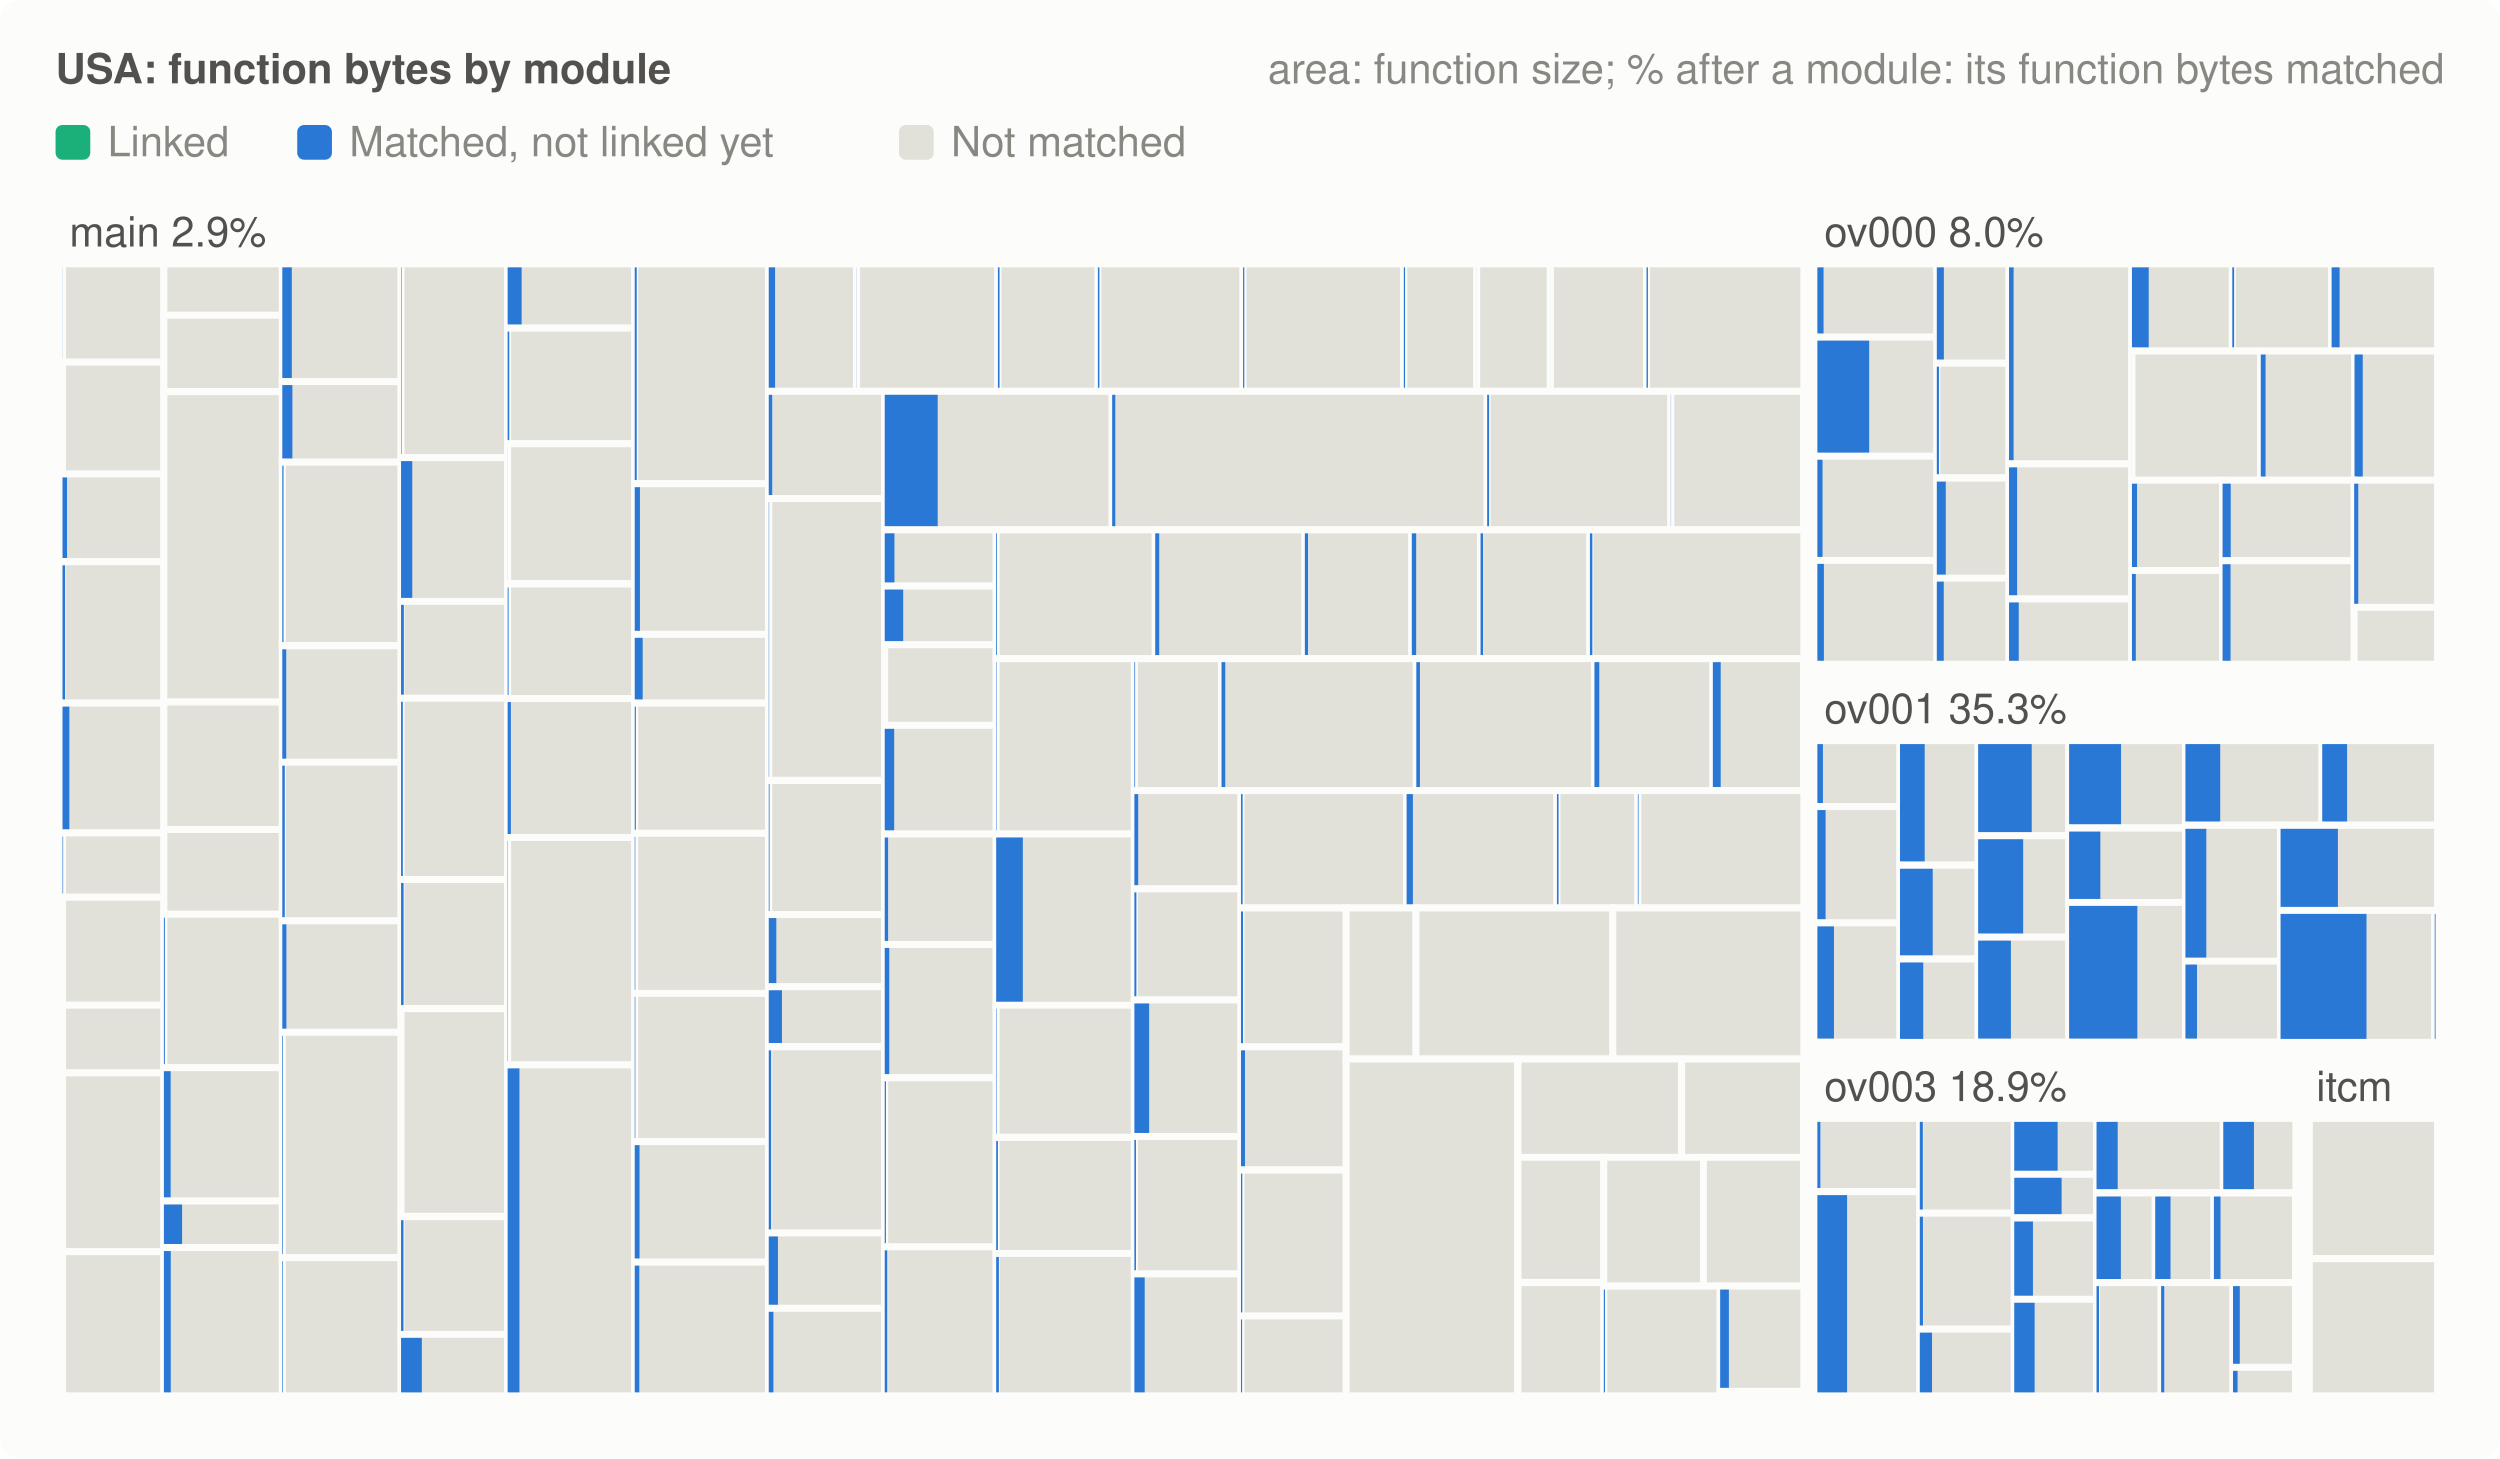
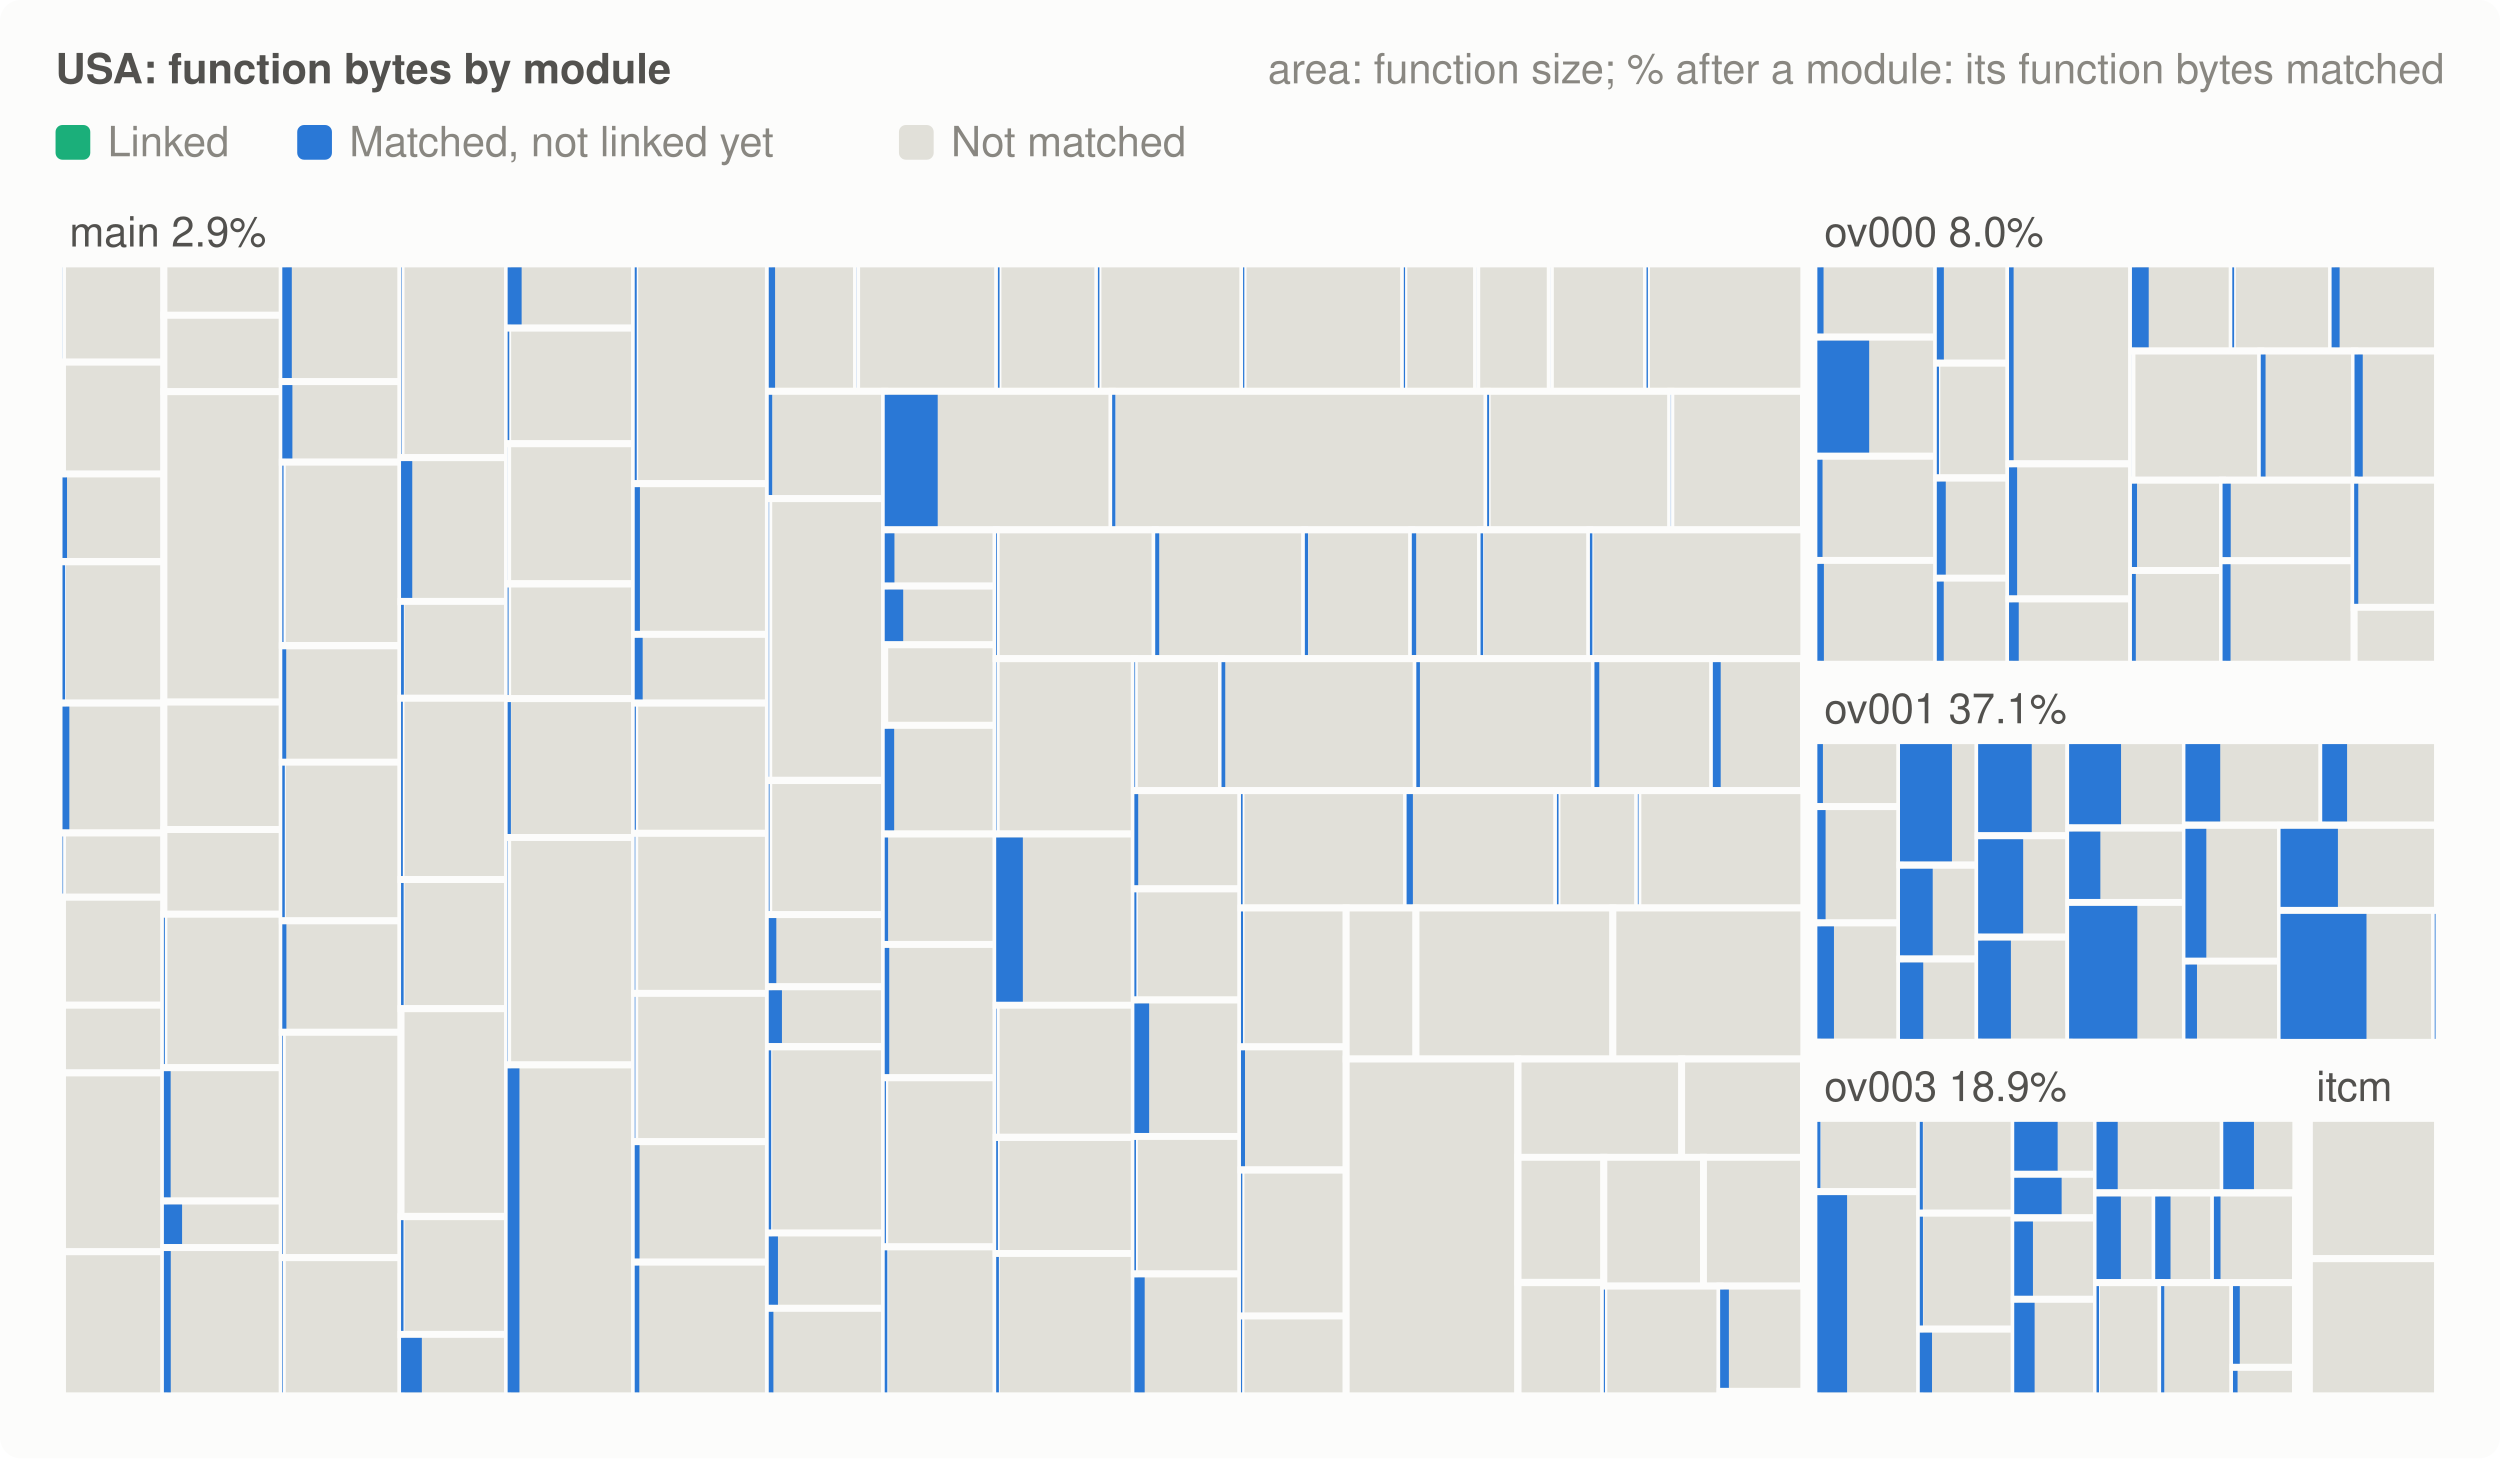
<svg xmlns="http://www.w3.org/2000/svg" viewBox="0 0 720 420" width="720" height="420" role="img" aria-label="Matched and linked code by module (USA)">
  <style>.bg{fill:#fcfcfb}.lbl{fill:#52514e}.muted{fill:#898781}.todo{fill:#e1e0d9}.gap{stroke:#fcfcfb}.matched{fill:#2a78d6}.linked{fill:#1baf7a}@media (prefers-color-scheme: dark){.bg{fill:#1a1a19}.lbl{fill:#c3c2b7}.muted{fill:#898781}.todo{fill:#2c2c2a}.gap{stroke:#1a1a19}.matched{fill:#3987e5}.linked{fill:#199e70}}text{font:12px -apple-system,BlinkMacSystemFont,'Segoe UI',Helvetica,Arial,sans-serif}.head{font-weight:600}</style>
  <rect class="bg" width="720" height="420" rx="6" />
  <text class="lbl head" x="16" y="24">USA: function bytes by module</text>
  <text class="muted" x="704" y="24" text-anchor="end">area: function size; % after a module: its function bytes matched</text>
  <rect class="linked" x="16" y="36" width="10" height="10" rx="2" />
  <text class="muted" x="31" y="45">Linked</text>
  <rect class="matched" x="85.6" y="36" width="10" height="10" rx="2" />
  <text class="muted" x="100.6" y="45">Matched, not linked yet</text>
  <rect class="todo" x="258.9" y="36" width="10" height="10" rx="2" />
  <text class="muted" x="273.9" y="45">Not matched</text>
  <rect class="todo gap" x="18.0" y="76.0" width="29.2" height="28.3" stroke-width="2" />
  <rect class="matched" x="18.0" y="77.0" width="0.03" height="26.3" />
  <rect class="todo gap" x="18.0" y="104.3" width="29.2" height="32.3" stroke-width="2" />
  <rect class="todo gap" x="18.0" y="136.5" width="29.2" height="25.2" stroke-width="2" />
  <rect class="matched" x="18.0" y="137.5" width="1.30" height="23.2" />
  <rect class="todo gap" x="18.0" y="161.8" width="29.2" height="40.7" stroke-width="2" />
  <rect class="matched" x="18.0" y="162.8" width="0.75" height="38.7" />
  <rect class="todo gap" x="18.0" y="202.5" width="29.2" height="37.4" stroke-width="2" />
  <rect class="matched" x="18.0" y="203.5" width="1.97" height="35.4" />
  <rect class="todo gap" x="18.0" y="239.9" width="29.2" height="18.5" stroke-width="2" />
  <rect class="matched" x="18.0" y="240.9" width="0.18" height="16.5" />
  <rect class="todo gap" x="18.0" y="258.4" width="29.2" height="31.1" stroke-width="2" />
  <rect class="todo gap" x="18.0" y="289.5" width="29.2" height="19.5" stroke-width="2" />
  <rect class="todo gap" x="18.0" y="309.0" width="29.2" height="51.5" stroke-width="2" />
  <rect class="todo gap" x="18.0" y="360.5" width="29.2" height="41.5" stroke-width="2" />
  <rect class="todo gap" x="47.2" y="76.0" width="34.1" height="14.8" stroke-width="2" />
  <rect class="todo gap" x="47.2" y="90.8" width="34.1" height="22.0" stroke-width="2" />
  <rect class="todo gap" x="47.2" y="112.8" width="34.1" height="89.4" stroke-width="2" />
  <rect class="todo gap" x="47.2" y="202.2" width="34.1" height="36.7" stroke-width="2" />
  <rect class="todo gap" x="47.2" y="238.9" width="34.1" height="24.4" stroke-width="2" />
  <rect class="todo gap" x="47.2" y="263.3" width="34.1" height="44.2" stroke-width="2" />
  <rect class="matched" x="47.2" y="264.3" width="0.28" height="42.2" />
  <rect class="todo gap" x="47.2" y="307.5" width="34.1" height="38.4" stroke-width="2" />
  <rect class="matched" x="47.2" y="308.5" width="1.95" height="36.4" />
  <rect class="todo gap" x="47.2" y="345.9" width="34.1" height="13.4" stroke-width="2" />
  <rect class="matched" x="47.2" y="346.9" width="5.24" height="11.4" />
  <rect class="todo gap" x="47.2" y="359.3" width="34.1" height="42.7" stroke-width="2" />
  <rect class="matched" x="47.2" y="360.3" width="1.98" height="40.7" />
  <rect class="todo gap" x="81.3" y="76.0" width="34.2" height="33.9" stroke-width="2" />
  <rect class="matched" x="81.3" y="77.0" width="2.74" height="31.9" />
  <rect class="todo gap" x="81.3" y="109.9" width="34.2" height="23.2" stroke-width="2" />
  <rect class="matched" x="81.3" y="110.9" width="2.91" height="21.2" />
  <rect class="todo gap" x="81.3" y="133.1" width="34.2" height="52.8" stroke-width="2" />
  <rect class="matched" x="81.3" y="134.1" width="0.36" height="50.8" />
  <rect class="todo gap" x="81.3" y="186.0" width="34.2" height="33.6" stroke-width="2" />
  <rect class="matched" x="81.3" y="187.0" width="1.13" height="31.6" />
  <rect class="todo gap" x="81.3" y="219.5" width="34.2" height="45.7" stroke-width="2" />
  <rect class="matched" x="81.3" y="220.5" width="0.72" height="43.7" />
  <rect class="todo gap" x="81.3" y="265.2" width="34.2" height="32.1" stroke-width="2" />
  <rect class="matched" x="81.3" y="266.2" width="1.18" height="30.1" />
  <rect class="todo gap" x="81.3" y="297.3" width="34.2" height="64.9" stroke-width="2" />
  <rect class="matched" x="81.3" y="298.3" width="0.20" height="62.9" />
  <rect class="todo gap" x="81.3" y="362.2" width="34.2" height="39.8" stroke-width="2" />
  <rect class="matched" x="81.3" y="363.2" width="0.19" height="37.8" />
  <rect class="todo gap" x="115.5" y="76.0" width="30.7" height="55.8" stroke-width="2" />
  <rect class="matched" x="115.5" y="77.0" width="0.15" height="53.8" />
  <rect class="todo gap" x="115.5" y="131.8" width="30.7" height="41.5" stroke-width="2" />
  <rect class="matched" x="115.5" y="132.8" width="3.23" height="39.5" />
  <rect class="todo gap" x="115.5" y="173.2" width="30.7" height="27.9" stroke-width="2" />
  <rect class="matched" x="115.5" y="174.2" width="0.81" height="25.9" />
  <rect class="todo gap" x="115.5" y="201.1" width="30.7" height="52.2" stroke-width="2" />
  <rect class="matched" x="115.5" y="202.1" width="0.52" height="50.2" />
  <rect class="todo gap" x="115.5" y="253.3" width="30.7" height="37.2" stroke-width="2" />
  <rect class="matched" x="115.5" y="254.3" width="0.75" height="35.2" />
  <rect class="todo gap" x="115.5" y="290.5" width="30.7" height="59.8" stroke-width="2" />
  <rect class="todo gap" x="115.5" y="350.4" width="30.7" height="34.0" stroke-width="2" />
  <rect class="matched" x="115.5" y="351.4" width="0.71" height="32.0" />
  <rect class="todo gap" x="115.5" y="384.3" width="30.7" height="17.7" stroke-width="2" />
  <rect class="matched" x="115.5" y="385.3" width="5.99" height="15.7" />
  <rect class="todo gap" x="146.2" y="76.0" width="36.6" height="18.5" stroke-width="2" />
  <rect class="matched" x="146.2" y="77.0" width="4.03" height="16.5" />
  <rect class="todo gap" x="146.2" y="94.5" width="36.6" height="33.3" stroke-width="2" />
  <rect class="matched" x="146.2" y="95.5" width="0.47" height="31.3" />
  <rect class="todo gap" x="146.2" y="127.8" width="36.6" height="40.3" stroke-width="2" />
  <rect class="matched" x="146.2" y="128.8" width="0.02" height="38.3" />
  <rect class="todo gap" x="146.2" y="168.2" width="36.6" height="33.0" stroke-width="2" />
  <rect class="matched" x="146.2" y="169.2" width="0.27" height="31.0" />
  <rect class="todo gap" x="146.2" y="201.2" width="36.6" height="40.0" stroke-width="2" />
  <rect class="matched" x="146.2" y="202.2" width="0.94" height="38.0" />
  <rect class="todo gap" x="146.2" y="241.2" width="36.6" height="65.5" stroke-width="2" />
  <rect class="matched" x="146.2" y="242.2" width="0.10" height="63.5" />
  <rect class="todo gap" x="146.2" y="306.7" width="36.6" height="95.3" stroke-width="2" />
  <rect class="matched" x="146.2" y="307.7" width="3.40" height="93.3" />
  <rect class="todo gap" x="182.8" y="76.0" width="38.5" height="63.3" stroke-width="2" />
  <rect class="matched" x="182.8" y="77.0" width="0.58" height="61.3" />
  <rect class="todo gap" x="182.8" y="139.3" width="38.5" height="43.4" stroke-width="2" />
  <rect class="matched" x="182.8" y="140.3" width="1.50" height="41.4" />
  <rect class="todo gap" x="182.8" y="182.7" width="38.5" height="19.8" stroke-width="2" />
  <rect class="matched" x="182.8" y="183.7" width="2.29" height="17.8" />
  <rect class="todo gap" x="182.8" y="202.5" width="38.5" height="37.5" stroke-width="2" />
  <rect class="matched" x="182.8" y="203.5" width="0.33" height="35.5" />
  <rect class="todo gap" x="182.8" y="240.0" width="38.5" height="46.1" stroke-width="2" />
  <rect class="matched" x="182.8" y="241.0" width="0.17" height="44.1" />
  <rect class="todo gap" x="182.8" y="286.1" width="38.5" height="42.7" stroke-width="2" />
  <rect class="matched" x="182.8" y="287.1" width="0.18" height="40.7" />
  <rect class="todo gap" x="182.8" y="328.8" width="38.5" height="34.7" stroke-width="2" />
  <rect class="matched" x="182.8" y="329.8" width="1.39" height="32.7" />
  <rect class="todo gap" x="182.8" y="363.5" width="38.5" height="38.5" stroke-width="2" />
  <rect class="matched" x="182.8" y="364.5" width="1.32" height="36.5" />
  <rect class="todo gap" x="221.4" y="76.0" width="25.3" height="36.7" stroke-width="2" />
  <rect class="matched" x="221.4" y="77.0" width="1.82" height="34.7" />
  <rect class="todo gap" x="246.7" y="76.0" width="40.7" height="36.7" stroke-width="2" />
  <rect class="matched" x="246.7" y="77.0" width="0.04" height="34.7" />
  <rect class="todo gap" x="287.4" y="76.0" width="28.9" height="36.7" stroke-width="2" />
  <rect class="matched" x="287.4" y="77.0" width="0.47" height="34.7" />
  <rect class="todo gap" x="316.2" y="76.0" width="41.8" height="36.7" stroke-width="2" />
  <rect class="matched" x="316.2" y="77.0" width="0.43" height="34.7" />
  <rect class="todo gap" x="358.0" y="76.0" width="46.3" height="36.7" stroke-width="2" />
  <rect class="matched" x="358.0" y="77.0" width="0.36" height="34.7" />
  <rect class="todo gap" x="404.3" y="76.0" width="21.0" height="36.7" stroke-width="2" />
  <rect class="matched" x="404.3" y="77.0" width="0.36" height="34.7" />
  <rect class="todo gap" x="425.3" y="76.0" width="21.2" height="36.7" stroke-width="2" />
  <rect class="matched" x="425.3" y="77.0" width="0.01" height="34.7" />
  <rect class="todo gap" x="446.5" y="76.0" width="27.7" height="36.7" stroke-width="2" />
  <rect class="matched" x="446.5" y="77.0" width="0.01" height="34.7" />
  <rect class="todo gap" x="474.2" y="76.0" width="45.3" height="36.7" stroke-width="2" />
  <rect class="matched" x="474.2" y="77.0" width="0.40" height="34.7" />
  <rect class="todo gap" x="221.4" y="112.7" width="33.4" height="30.9" stroke-width="2" />
  <rect class="matched" x="221.4" y="113.7" width="1.00" height="28.9" />
  <rect class="todo gap" x="221.4" y="143.6" width="33.4" height="81.1" stroke-width="2" />
  <rect class="matched" x="221.4" y="144.6" width="0.12" height="79.1" />
  <rect class="todo gap" x="221.4" y="224.8" width="33.4" height="38.6" stroke-width="2" />
  <rect class="matched" x="221.4" y="225.8" width="0.23" height="36.6" />
  <rect class="todo gap" x="221.4" y="263.4" width="33.4" height="20.8" stroke-width="2" />
  <rect class="matched" x="221.4" y="264.4" width="2.18" height="18.8" />
  <rect class="todo gap" x="221.4" y="284.2" width="33.4" height="17.2" stroke-width="2" />
  <rect class="matched" x="221.4" y="285.2" width="3.80" height="15.2" />
  <rect class="todo gap" x="221.4" y="301.5" width="33.4" height="53.7" stroke-width="2" />
  <rect class="matched" x="221.4" y="302.5" width="0.70" height="51.7" />
  <rect class="todo gap" x="221.4" y="355.1" width="33.4" height="21.7" stroke-width="2" />
  <rect class="matched" x="221.4" y="356.1" width="2.65" height="19.7" />
  <rect class="todo gap" x="221.4" y="376.8" width="33.4" height="25.2" stroke-width="2" />
  <rect class="matched" x="221.4" y="377.8" width="1.34" height="23.2" />
  <rect class="todo gap" x="254.8" y="112.7" width="65.5" height="39.9" stroke-width="2" />
  <rect class="matched" x="254.8" y="113.7" width="15.26" height="37.9" />
  <rect class="todo gap" x="320.3" y="112.7" width="108.0" height="39.9" stroke-width="2" />
  <rect class="matched" x="320.3" y="113.7" width="0.93" height="37.9" />
  <rect class="todo gap" x="428.3" y="112.7" width="52.9" height="39.9" stroke-width="2" />
  <rect class="matched" x="428.3" y="113.7" width="0.56" height="37.9" />
  <rect class="todo gap" x="481.2" y="112.7" width="38.2" height="39.9" stroke-width="2" />
  <rect class="matched" x="481.2" y="113.7" width="0.06" height="37.9" />
  <rect class="todo gap" x="254.8" y="152.6" width="32.1" height="16.2" stroke-width="2" />
  <rect class="matched" x="254.8" y="153.6" width="2.80" height="14.2" />
  <rect class="todo gap" x="254.8" y="168.8" width="32.1" height="16.9" stroke-width="2" />
  <rect class="matched" x="254.8" y="169.8" width="5.32" height="14.9" />
  <rect class="todo gap" x="254.8" y="185.7" width="32.1" height="23.2" stroke-width="2" />
  <rect class="todo gap" x="254.8" y="208.9" width="32.1" height="31.3" stroke-width="2" />
  <rect class="matched" x="254.8" y="209.9" width="2.72" height="29.3" />
  <rect class="todo gap" x="254.8" y="240.2" width="32.1" height="31.8" stroke-width="2" />
  <rect class="matched" x="254.8" y="241.2" width="0.98" height="29.8" />
  <rect class="todo gap" x="254.8" y="272.0" width="32.1" height="38.4" stroke-width="2" />
  <rect class="matched" x="254.8" y="273.0" width="1.30" height="36.4" />
  <rect class="todo gap" x="254.8" y="310.4" width="32.1" height="48.7" stroke-width="2" />
  <rect class="matched" x="254.8" y="311.4" width="0.35" height="46.7" />
  <rect class="todo gap" x="254.8" y="359.1" width="32.1" height="42.9" stroke-width="2" />
  <rect class="matched" x="254.8" y="360.1" width="0.75" height="40.9" />
  <rect class="todo gap" x="286.9" y="152.6" width="45.8" height="37.1" stroke-width="2" />
  <rect class="matched" x="286.9" y="153.6" width="0.23" height="35.1" />
  <rect class="todo gap" x="332.7" y="152.6" width="43.1" height="37.1" stroke-width="2" />
  <rect class="matched" x="332.7" y="153.6" width="1.15" height="35.1" />
  <rect class="todo gap" x="375.8" y="152.6" width="30.8" height="37.1" stroke-width="2" />
  <rect class="matched" x="375.8" y="153.6" width="0.92" height="35.1" />
  <rect class="todo gap" x="406.6" y="152.6" width="19.8" height="37.1" stroke-width="2" />
  <rect class="matched" x="406.6" y="153.6" width="1.25" height="35.1" />
  <rect class="todo gap" x="426.4" y="152.6" width="31.5" height="37.1" stroke-width="2" />
  <rect class="matched" x="426.4" y="153.6" width="0.75" height="35.1" />
  <rect class="todo gap" x="457.9" y="152.6" width="61.6" height="37.1" stroke-width="2" />
  <rect class="matched" x="457.9" y="153.6" width="0.70" height="35.1" />
  <rect class="todo gap" x="286.9" y="189.7" width="39.8" height="50.5" stroke-width="2" />
  <rect class="matched" x="286.9" y="190.7" width="0.13" height="48.5" />
  <rect class="todo gap" x="286.9" y="240.2" width="39.8" height="49.4" stroke-width="2" />
  <rect class="matched" x="286.9" y="241.2" width="7.68" height="47.4" />
  <rect class="todo gap" x="286.9" y="289.5" width="39.8" height="38.0" stroke-width="2" />
  <rect class="matched" x="286.9" y="290.5" width="0.14" height="36.0" />
  <rect class="todo gap" x="286.9" y="327.6" width="39.8" height="33.5" stroke-width="2" />
  <rect class="matched" x="286.9" y="328.6" width="0.50" height="31.5" />
  <rect class="todo gap" x="286.9" y="361.0" width="39.8" height="41.0" stroke-width="2" />
  <rect class="matched" x="286.9" y="362.0" width="0.78" height="39.0" />
  <rect class="todo gap" x="326.7" y="189.7" width="25.1" height="38.0" stroke-width="2" />
  <rect class="matched" x="326.7" y="190.7" width="0.21" height="36.0" />
  <rect class="todo gap" x="351.8" y="189.7" width="56.1" height="38.0" stroke-width="2" />
  <rect class="matched" x="351.8" y="190.7" width="1.07" height="36.0" />
  <rect class="todo gap" x="407.9" y="189.7" width="51.3" height="38.0" stroke-width="2" />
  <rect class="matched" x="407.9" y="190.7" width="1.04" height="36.0" />
  <rect class="todo gap" x="459.2" y="189.7" width="34.1" height="38.0" stroke-width="2" />
  <rect class="matched" x="459.2" y="190.7" width="1.39" height="36.0" />
  <rect class="todo gap" x="493.3" y="189.7" width="26.1" height="38.0" stroke-width="2" />
  <rect class="matched" x="493.3" y="190.7" width="2.26" height="36.0" />
  <rect class="todo gap" x="326.7" y="227.7" width="30.7" height="28.3" stroke-width="2" />
  <rect class="matched" x="326.7" y="228.7" width="1.10" height="26.3" />
  <rect class="todo gap" x="326.7" y="256.0" width="30.7" height="32.0" stroke-width="2" />
  <rect class="matched" x="326.7" y="257.0" width="0.58" height="30.0" />
  <rect class="todo gap" x="326.7" y="288.0" width="30.7" height="39.3" stroke-width="2" />
  <rect class="matched" x="326.7" y="289.0" width="4.25" height="37.3" />
  <rect class="todo gap" x="326.7" y="327.3" width="30.7" height="39.6" stroke-width="2" />
  <rect class="matched" x="326.7" y="328.3" width="0.46" height="37.6" />
  <rect class="todo gap" x="326.7" y="366.9" width="30.7" height="35.1" stroke-width="2" />
  <rect class="matched" x="326.7" y="367.9" width="2.97" height="33.1" />
  <rect class="todo gap" x="357.4" y="227.7" width="47.7" height="33.8" stroke-width="2" />
  <rect class="matched" x="357.4" y="228.7" width="0.48" height="31.8" />
  <rect class="todo gap" x="405.1" y="227.7" width="43.3" height="33.8" stroke-width="2" />
  <rect class="matched" x="405.1" y="228.7" width="1.81" height="31.8" />
  <rect class="todo gap" x="448.4" y="227.7" width="23.3" height="33.8" stroke-width="2" />
  <rect class="matched" x="448.4" y="228.7" width="0.46" height="31.8" />
  <rect class="todo gap" x="471.7" y="227.7" width="47.8" height="33.8" stroke-width="2" />
  <rect class="matched" x="471.7" y="228.7" width="0.20" height="31.8" />
  <rect class="todo gap" x="357.4" y="261.5" width="30.3" height="40.0" stroke-width="2" />
  <rect class="matched" x="357.4" y="262.5" width="0.60" height="38.0" />
  <rect class="todo gap" x="357.4" y="301.5" width="30.3" height="35.4" stroke-width="2" />
  <rect class="matched" x="357.4" y="302.5" width="1.16" height="33.4" />
  <rect class="todo gap" x="357.4" y="337.0" width="30.3" height="42.1" stroke-width="2" />
  <rect class="matched" x="357.4" y="338.0" width="0.39" height="40.1" />
  <rect class="todo gap" x="357.4" y="379.0" width="30.3" height="23.0" stroke-width="2" />
  <rect class="matched" x="357.4" y="380.0" width="0.33" height="21.0" />
  <rect class="todo gap" x="387.7" y="261.5" width="20.1" height="43.5" stroke-width="2" />
  <rect class="todo gap" x="407.8" y="261.5" width="56.7" height="43.5" stroke-width="2" />
  <rect class="todo gap" x="464.5" y="261.5" width="55.0" height="43.5" stroke-width="2" />
  <rect class="todo gap" x="387.7" y="305.0" width="49.4" height="97.0" stroke-width="2" />
  <rect class="todo gap" x="437.2" y="305.0" width="47.2" height="28.4" stroke-width="2" />
  <rect class="todo gap" x="484.3" y="305.0" width="35.1" height="28.4" stroke-width="2" />
  <rect class="todo gap" x="437.2" y="333.3" width="24.7" height="36.0" stroke-width="2" />
  <rect class="todo gap" x="437.2" y="369.4" width="24.7" height="32.6" stroke-width="2" />
  <rect class="todo gap" x="461.9" y="333.3" width="28.7" height="37.1" stroke-width="2" />
  <rect class="todo gap" x="490.6" y="333.3" width="28.8" height="37.1" stroke-width="2" />
  <rect class="todo gap" x="461.9" y="370.4" width="33.5" height="31.6" stroke-width="2" />
  <rect class="matched" x="461.9" y="371.4" width="0.33" height="29.6" />
  <rect class="todo gap" x="495.4" y="370.4" width="24.1" height="30.4" stroke-width="2" />
  <rect class="matched" x="495.4" y="371.4" width="2.52" height="28.4" />
  <rect class="todo gap" x="495.4" y="400.7" width="24.1" height="1.3" stroke-width="2" />
  <rect class="matched" x="495.4" y="401.7" width="0.75" height="0.0" />
  <text class="lbl" x="20.0" y="71.0">main 2.9%</text>
  <rect class="todo gap" x="523.4" y="76.0" width="34.4" height="21.1" stroke-width="2" />
  <rect class="matched" x="523.4" y="77.0" width="1.78" height="19.1" />
  <rect class="todo gap" x="523.4" y="97.1" width="34.4" height="34.3" stroke-width="2" />
  <rect class="matched" x="523.4" y="98.1" width="14.92" height="32.3" />
  <rect class="todo gap" x="523.4" y="131.4" width="34.4" height="30.1" stroke-width="2" />
  <rect class="matched" x="523.4" y="132.4" width="1.49" height="28.1" />
  <rect class="todo gap" x="523.4" y="161.4" width="34.4" height="29.9" stroke-width="2" />
  <rect class="matched" x="523.4" y="162.4" width="1.88" height="27.9" />
  <rect class="todo gap" x="557.8" y="76.0" width="20.8" height="28.6" stroke-width="2" />
  <rect class="matched" x="557.8" y="77.0" width="2.03" height="26.6" />
  <rect class="todo gap" x="557.8" y="104.6" width="20.8" height="33.0" stroke-width="2" />
  <rect class="matched" x="557.8" y="105.6" width="0.62" height="31.0" />
  <rect class="todo gap" x="557.8" y="137.7" width="20.8" height="28.9" stroke-width="2" />
  <rect class="matched" x="557.8" y="138.7" width="2.58" height="26.9" />
  <rect class="todo gap" x="557.8" y="166.5" width="20.8" height="24.8" stroke-width="2" />
  <rect class="matched" x="557.8" y="167.5" width="2.00" height="22.8" />
  <rect class="todo gap" x="578.6" y="76.0" width="35.3" height="57.6" stroke-width="2" />
  <rect class="matched" x="578.6" y="77.0" width="1.32" height="55.6" />
  <rect class="todo gap" x="578.6" y="133.6" width="35.3" height="38.9" stroke-width="2" />
  <rect class="matched" x="578.6" y="134.6" width="2.33" height="36.9" />
  <rect class="todo gap" x="578.6" y="172.5" width="35.3" height="18.8" stroke-width="2" />
  <rect class="matched" x="578.6" y="173.5" width="2.80" height="16.8" />
  <rect class="todo gap" x="614.0" y="76.0" width="28.9" height="25.1" stroke-width="2" />
  <rect class="matched" x="614.0" y="77.0" width="4.83" height="23.1" />
  <rect class="todo gap" x="642.9" y="76.0" width="28.7" height="25.1" stroke-width="2" />
  <rect class="matched" x="642.9" y="77.0" width="0.53" height="23.1" />
  <rect class="todo gap" x="671.5" y="76.0" width="30.5" height="25.1" stroke-width="2" />
  <rect class="matched" x="671.5" y="77.0" width="2.31" height="23.1" />
  <rect class="todo gap" x="614.0" y="101.1" width="37.1" height="37.2" stroke-width="2" />
  <rect class="matched" x="614.0" y="102.1" width="0.01" height="35.2" />
  <rect class="todo gap" x="651.1" y="101.1" width="27.1" height="37.2" stroke-width="2" />
  <rect class="matched" x="651.1" y="102.1" width="1.38" height="35.2" />
  <rect class="todo gap" x="678.1" y="101.1" width="23.9" height="37.2" stroke-width="2" />
  <rect class="matched" x="678.1" y="102.1" width="2.37" height="35.2" />
  <rect class="todo gap" x="614.0" y="138.3" width="26.1" height="26.0" stroke-width="2" />
  <rect class="matched" x="614.0" y="139.3" width="1.46" height="24.0" />
  <rect class="todo gap" x="614.0" y="164.3" width="26.1" height="27.0" stroke-width="2" />
  <rect class="matched" x="614.0" y="165.3" width="1.12" height="25.0" />
  <rect class="todo gap" x="640.1" y="138.3" width="37.9" height="23.2" stroke-width="2" />
  <rect class="matched" x="640.1" y="139.3" width="2.35" height="21.2" />
  <rect class="todo gap" x="640.1" y="161.5" width="37.9" height="29.8" stroke-width="2" />
  <rect class="matched" x="640.1" y="162.5" width="2.30" height="27.8" />
  <rect class="todo gap" x="678.0" y="138.3" width="24.0" height="36.7" stroke-width="2" />
  <rect class="matched" x="678.0" y="139.3" width="1.18" height="34.7" />
  <rect class="todo gap" x="678.0" y="174.9" width="24.0" height="16.4" stroke-width="2" />
  <text class="lbl" x="525.4" y="71.0">ov000 8.0%</text>
  <rect class="todo gap" x="523.4" y="213.3" width="23.8" height="19.0" stroke-width="2" />
  <rect class="matched" x="523.4" y="214.3" width="1.60" height="17.0" />
  <rect class="todo gap" x="523.4" y="232.3" width="23.8" height="33.5" stroke-width="2" />
  <rect class="matched" x="523.4" y="233.3" width="2.37" height="31.5" />
  <rect class="todo gap" x="523.4" y="265.8" width="23.8" height="34.3" stroke-width="2" />
  <rect class="matched" x="523.4" y="266.8" width="4.78" height="32.3" />
  <rect class="todo gap" x="547.2" y="213.3" width="22.5" height="35.8" stroke-width="2" />
-   <rect class="matched" x="547.2" y="214.3" width="7.11" height="33.8" />
+   <rect class="matched" x="547.2" y="214.3" width="14.96" height="33.8" />
  <rect class="todo gap" x="547.2" y="249.2" width="22.5" height="27.0" stroke-width="2" />
  <rect class="matched" x="547.2" y="250.2" width="9.42" height="25.0" />
  <rect class="todo gap" x="547.2" y="276.2" width="22.5" height="24.0" stroke-width="2" />
  <rect class="matched" x="547.2" y="277.2" width="6.69" height="22.0" />
  <rect class="todo gap" x="569.7" y="213.3" width="26.1" height="27.4" stroke-width="2" />
  <rect class="matched" x="569.7" y="214.3" width="15.44" height="25.4" />
  <rect class="todo gap" x="569.7" y="240.7" width="26.1" height="29.2" stroke-width="2" />
  <rect class="matched" x="569.7" y="241.7" width="12.97" height="27.2" />
  <rect class="todo gap" x="569.7" y="269.9" width="26.1" height="30.2" stroke-width="2" />
  <rect class="matched" x="569.7" y="270.9" width="9.44" height="28.2" />
  <rect class="todo gap" x="595.9" y="213.3" width="33.6" height="25.1" stroke-width="2" />
  <rect class="matched" x="595.9" y="214.3" width="14.96" height="23.1" />
  <rect class="todo gap" x="595.9" y="238.5" width="33.6" height="21.5" stroke-width="2" />
  <rect class="matched" x="595.9" y="239.5" width="9.00" height="19.5" />
  <rect class="todo gap" x="595.9" y="259.9" width="33.6" height="40.2" stroke-width="2" />
  <rect class="matched" x="595.9" y="260.9" width="19.65" height="38.2" />
  <rect class="todo gap" x="629.4" y="213.3" width="39.3" height="24.3" stroke-width="2" />
  <rect class="matched" x="629.4" y="214.3" width="10.02" height="22.3" />
  <rect class="todo gap" x="668.8" y="213.3" width="33.2" height="24.3" stroke-width="2" />
  <rect class="matched" x="668.8" y="214.3" width="7.16" height="22.3" />
  <rect class="todo gap" x="629.4" y="237.7" width="27.4" height="39.2" stroke-width="2" />
  <rect class="matched" x="629.4" y="238.7" width="6.02" height="37.2" />
  <rect class="todo gap" x="629.4" y="276.8" width="27.4" height="23.3" stroke-width="2" />
  <rect class="matched" x="629.4" y="277.8" width="3.33" height="21.3" />
  <rect class="todo gap" x="656.8" y="237.7" width="45.2" height="24.5" stroke-width="2" />
  <rect class="matched" x="656.8" y="238.7" width="16.52" height="22.5" />
  <rect class="todo gap" x="656.8" y="262.2" width="44.4" height="38.0" stroke-width="2" />
  <rect class="matched" x="656.8" y="263.2" width="24.75" height="36.0" />
  <rect class="todo gap" x="701.2" y="262.2" width="0.8" height="38.0" stroke-width="2" />
  <rect class="matched" x="701.2" y="263.2" width="0.24" height="36.0" />
-   <text class="lbl" x="525.4" y="208.3">ov001 35.3%</text>
+   <text class="lbl" x="525.4" y="208.3">ov001 37.1%</text>
  <rect class="todo gap" x="523.4" y="322.1" width="29.5" height="21.1" stroke-width="2" />
  <rect class="matched" x="523.4" y="323.1" width="0.89" height="19.1" />
  <rect class="todo gap" x="523.4" y="343.2" width="29.5" height="58.8" stroke-width="2" />
  <rect class="matched" x="523.4" y="344.2" width="8.56" height="56.8" />
  <rect class="todo gap" x="552.9" y="322.1" width="27.2" height="27.3" stroke-width="2" />
  <rect class="matched" x="552.9" y="323.1" width="0.88" height="25.3" />
  <rect class="todo gap" x="552.9" y="349.4" width="27.2" height="33.4" stroke-width="2" />
  <rect class="matched" x="552.9" y="350.4" width="0.91" height="31.4" />
  <rect class="todo gap" x="552.9" y="382.8" width="27.2" height="19.2" stroke-width="2" />
  <rect class="matched" x="552.9" y="383.8" width="3.52" height="17.2" />
  <rect class="todo gap" x="580.1" y="322.1" width="23.7" height="16.1" stroke-width="2" />
  <rect class="matched" x="580.1" y="323.1" width="12.50" height="14.1" />
  <rect class="todo gap" x="580.1" y="338.2" width="23.7" height="12.5" stroke-width="2" />
  <rect class="matched" x="580.1" y="339.2" width="13.65" height="10.5" />
  <rect class="todo gap" x="580.1" y="350.8" width="23.7" height="23.4" stroke-width="2" />
  <rect class="matched" x="580.1" y="351.8" width="5.39" height="21.4" />
  <rect class="todo gap" x="580.1" y="374.2" width="23.7" height="27.8" stroke-width="2" />
  <rect class="matched" x="580.1" y="375.2" width="5.87" height="25.8" />
  <rect class="todo gap" x="603.8" y="322.1" width="36.5" height="21.4" stroke-width="2" />
  <rect class="matched" x="603.8" y="323.1" width="6.10" height="19.4" />
  <rect class="todo gap" x="640.3" y="322.1" width="20.9" height="21.4" stroke-width="2" />
  <rect class="matched" x="640.3" y="323.1" width="8.84" height="19.4" />
  <rect class="todo gap" x="603.8" y="343.6" width="16.9" height="25.8" stroke-width="2" />
  <rect class="matched" x="603.8" y="344.6" width="7.01" height="23.8" />
  <rect class="todo gap" x="620.7" y="343.6" width="16.9" height="25.8" stroke-width="2" />
  <rect class="matched" x="620.7" y="344.6" width="4.41" height="23.8" />
  <rect class="todo gap" x="637.6" y="343.6" width="23.5" height="25.8" stroke-width="2" />
  <rect class="matched" x="637.6" y="344.6" width="1.91" height="23.8" />
  <rect class="todo gap" x="603.8" y="369.4" width="18.6" height="32.6" stroke-width="2" />
  <rect class="matched" x="603.8" y="370.4" width="0.72" height="30.6" />
  <rect class="todo gap" x="622.4" y="369.4" width="20.7" height="32.6" stroke-width="2" />
  <rect class="matched" x="622.4" y="370.4" width="0.93" height="30.6" />
  <rect class="todo gap" x="643.1" y="369.4" width="18.0" height="24.4" stroke-width="2" />
  <rect class="matched" x="643.1" y="370.4" width="1.96" height="22.4" />
  <rect class="todo gap" x="643.1" y="393.8" width="18.0" height="8.2" stroke-width="2" />
  <rect class="matched" x="643.1" y="394.8" width="1.32" height="6.2" />
  <text class="lbl" x="525.4" y="317.1">ov003 18.9%</text>
  <rect class="todo gap" x="665.1" y="322.1" width="36.9" height="40.4" stroke-width="2" />
  <rect class="todo gap" x="665.1" y="362.5" width="36.9" height="39.5" stroke-width="2" />
  <text class="lbl" x="667.1" y="317.1">itcm</text>
</svg>
